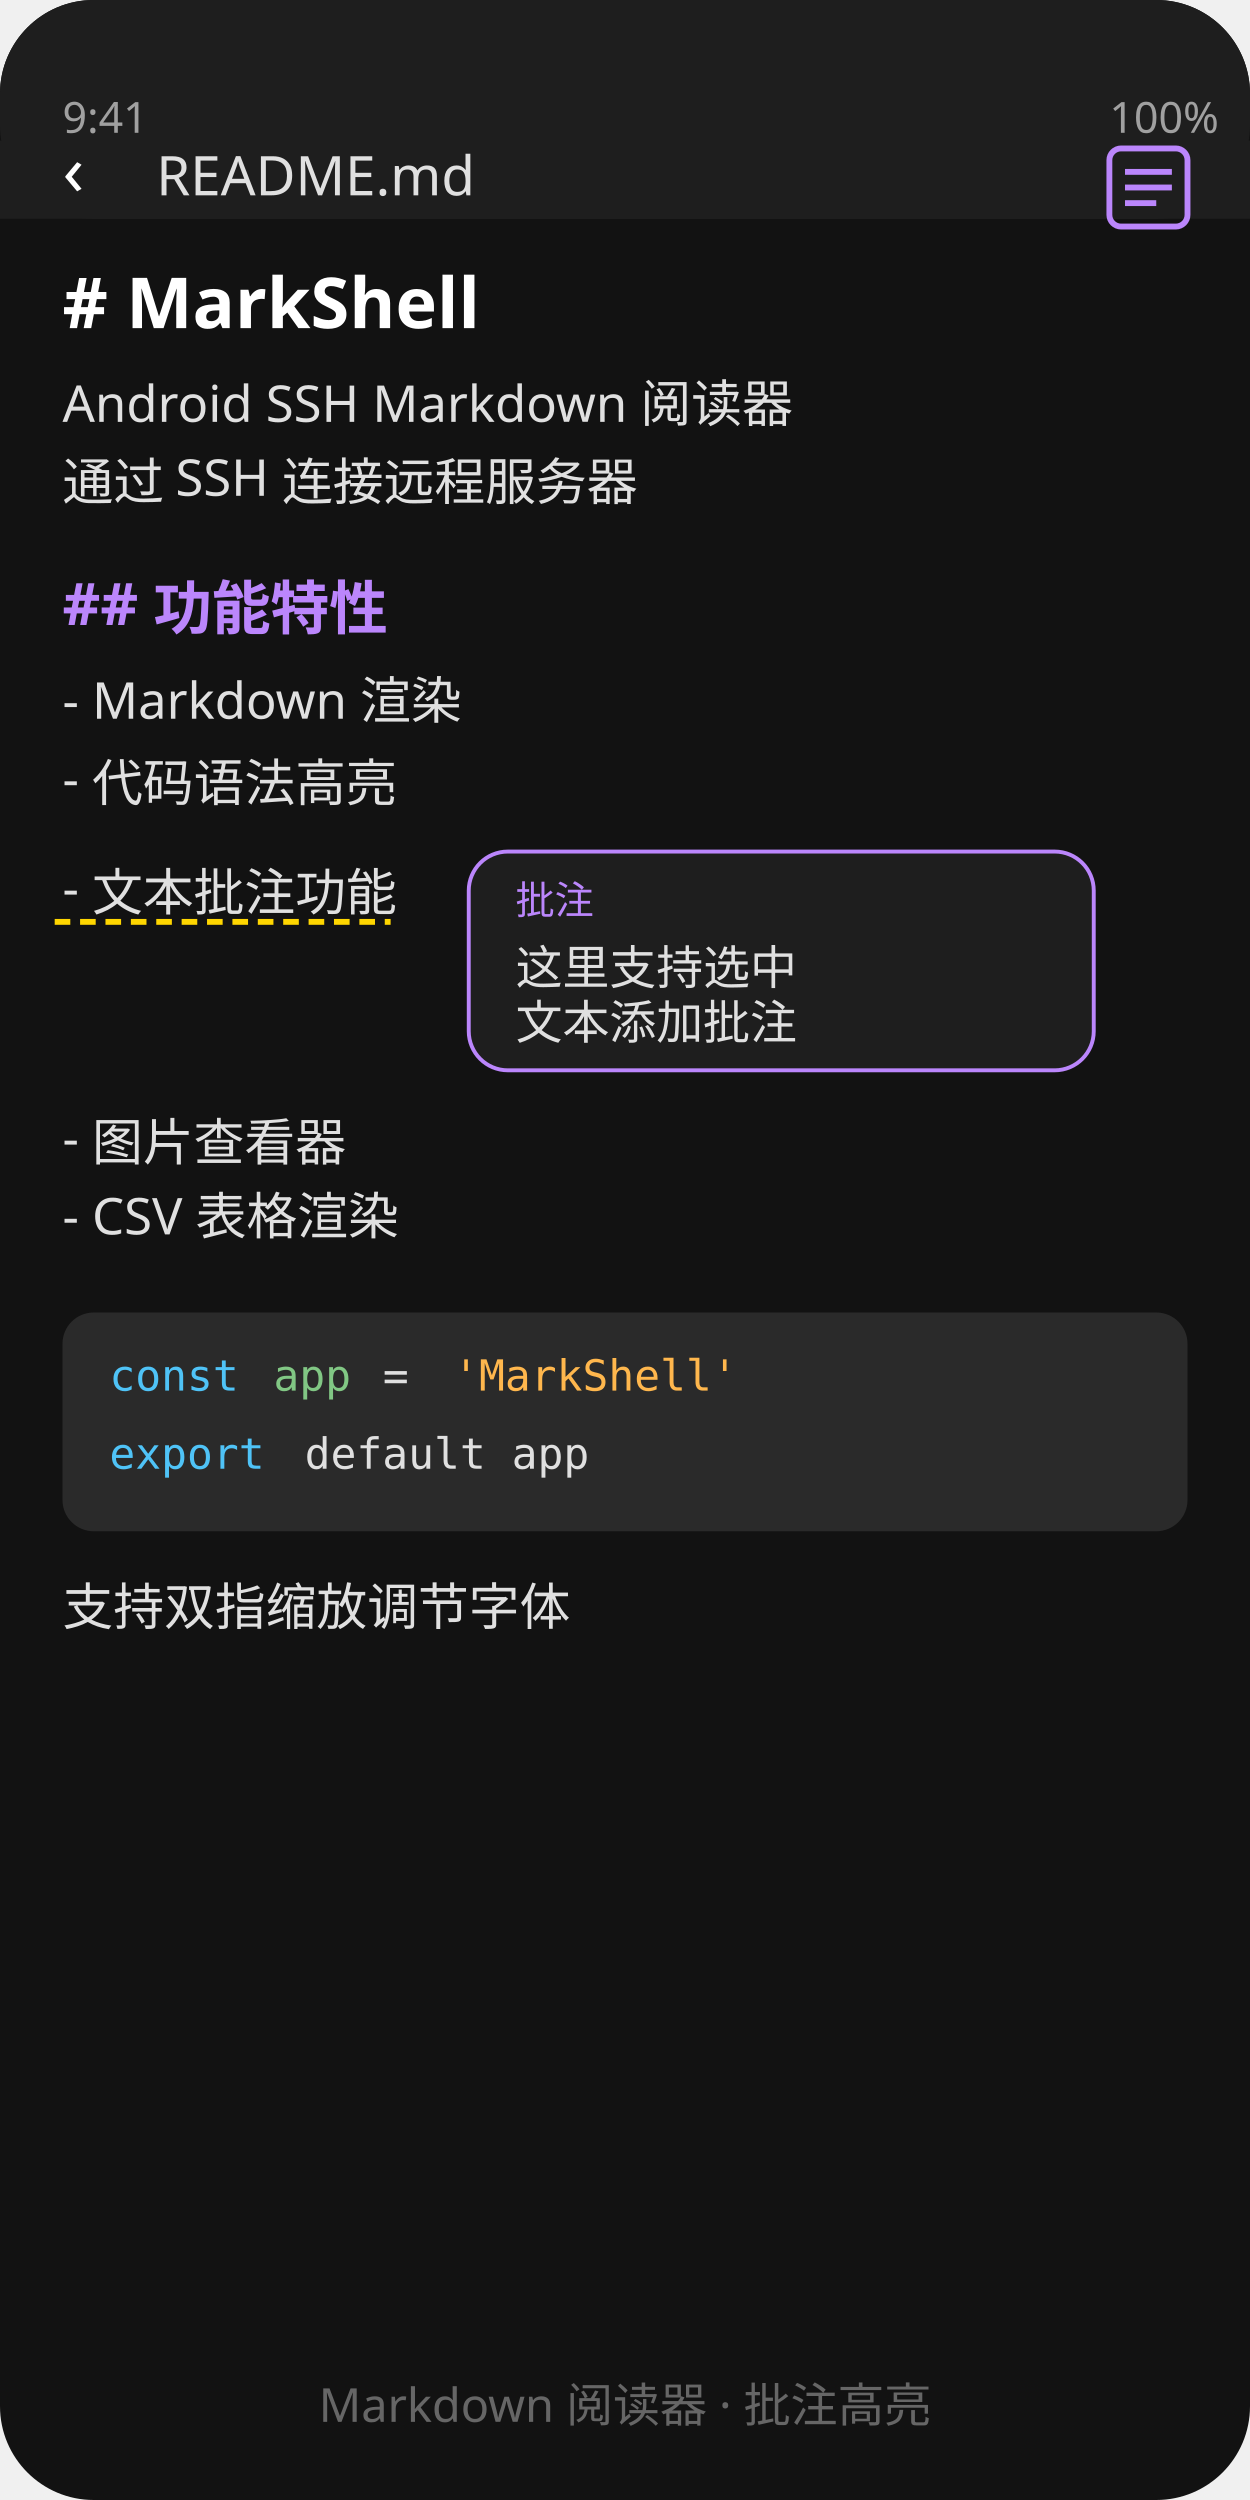
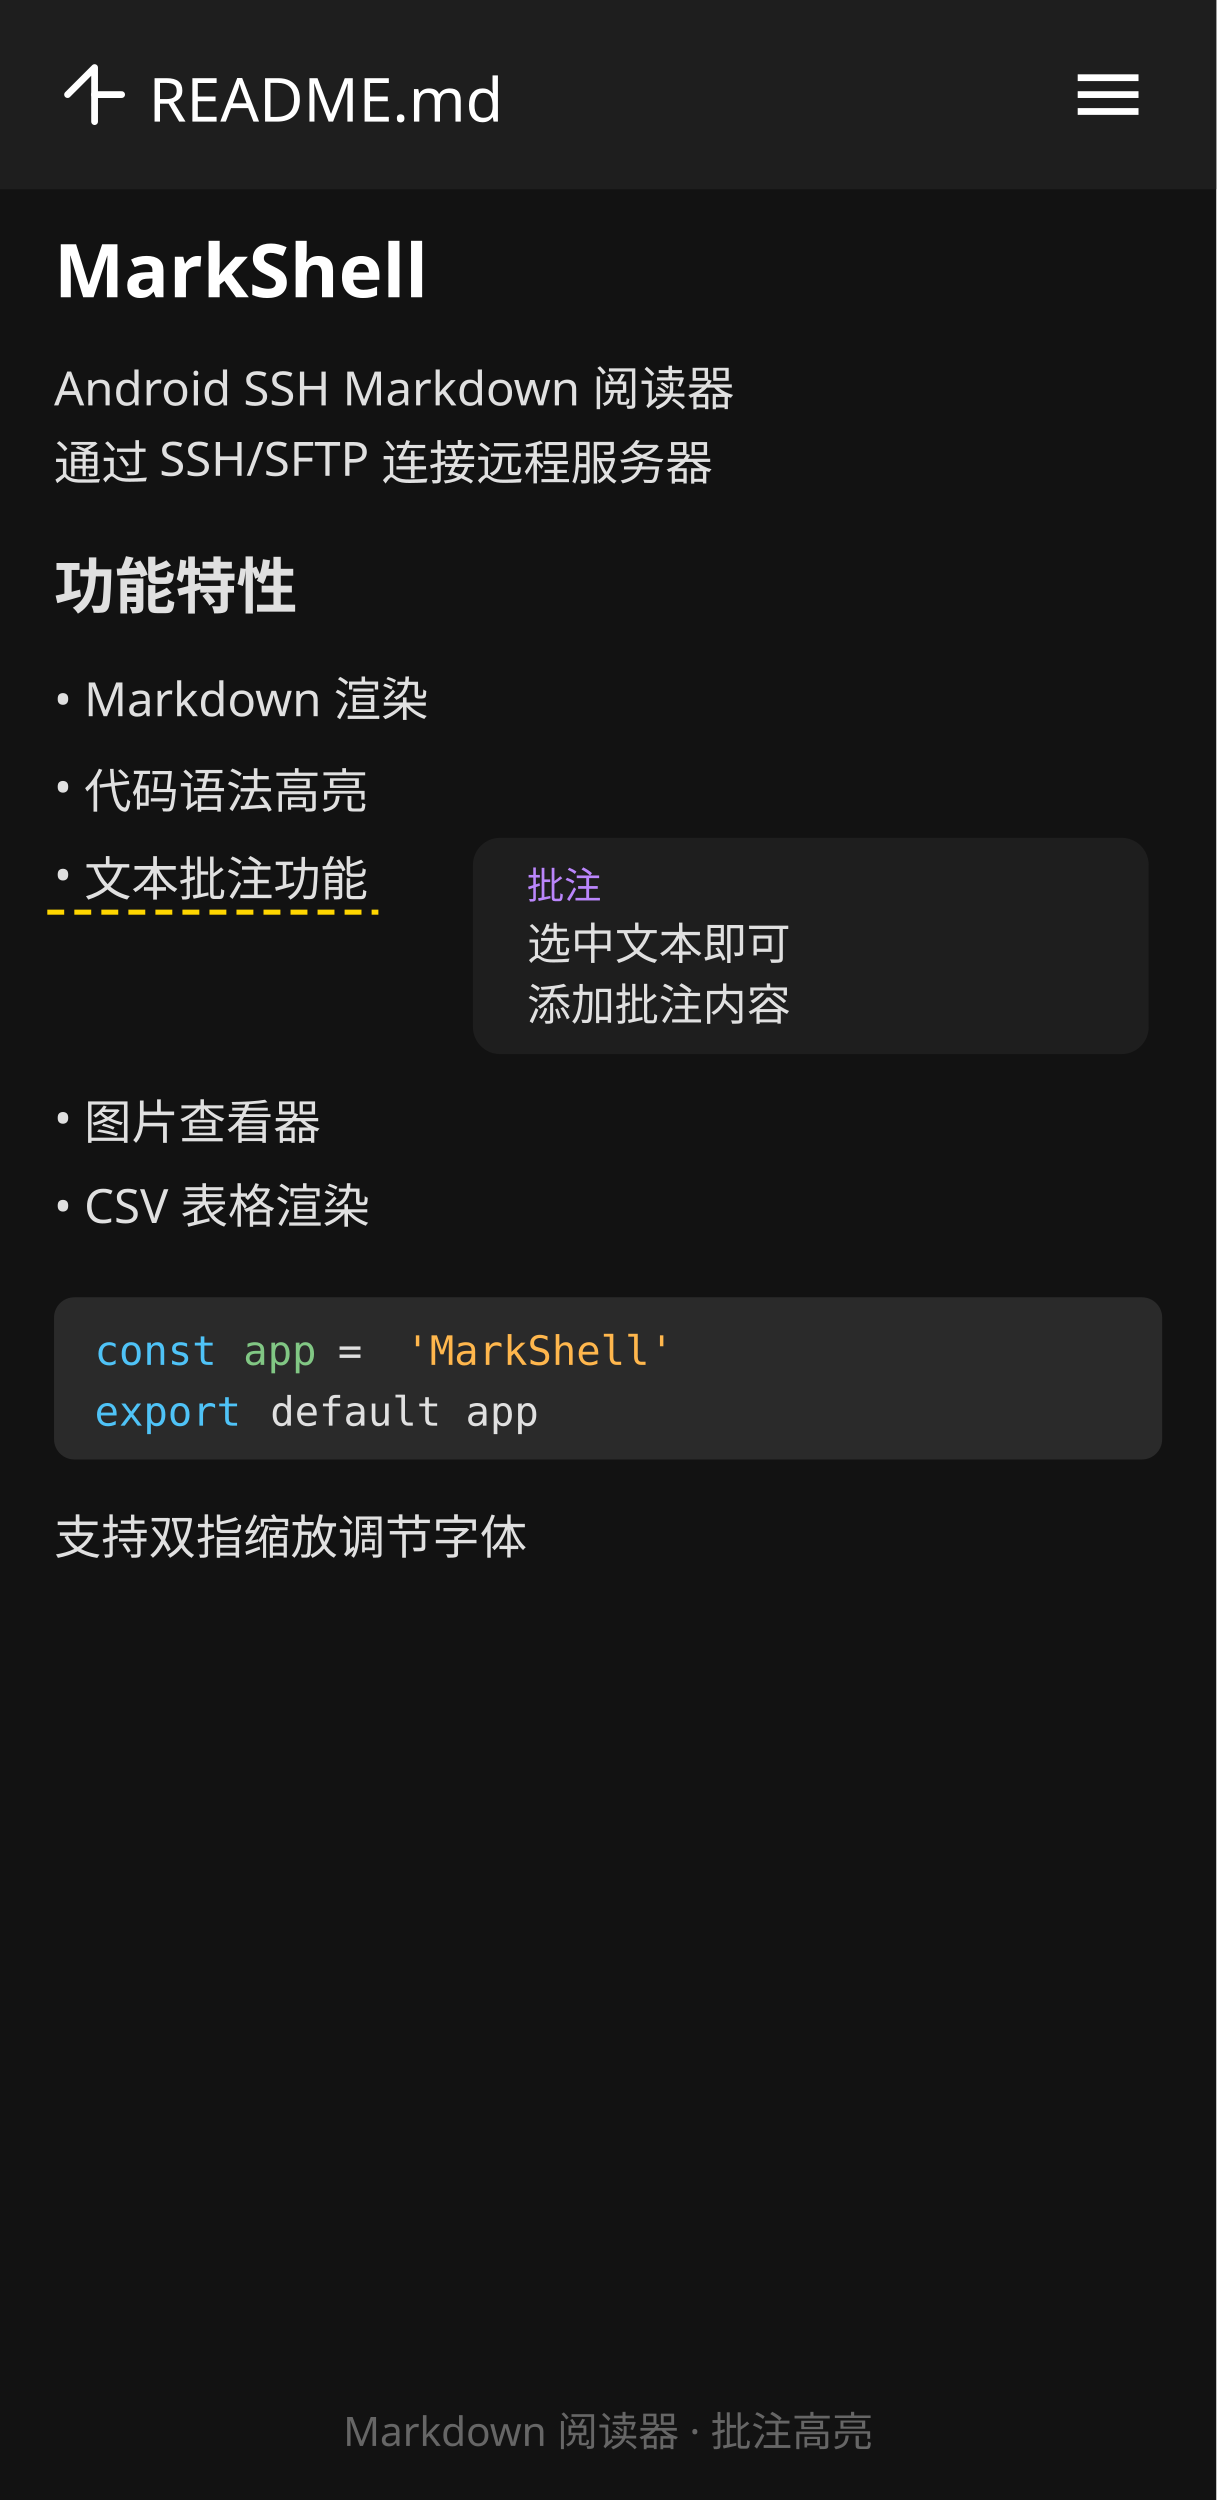
- <svg xmlns="http://www.w3.org/2000/svg" viewBox="0 0 320 640" width="320" height="640">
-   <rect x="0" y="0" width="320" height="640" rx="24" fill="#121212" />
-   <rect x="0" y="0" width="320" height="56" rx="24" fill="#1E1E1E" />
-   <rect x="0" y="36" width="320" height="20" fill="#1E1E1E" />
-   <text x="16" y="34" font-family="system-ui" font-size="11" fill="#A0A0A0">9:41</text>
-   <text x="284" y="34" font-family="system-ui" font-size="11" fill="#A0A0A0">100%</text>
-   <text x="16" y="50" font-family="system-ui" font-size="18" fill="#FFFFFF">‹</text>
-   <text x="40" y="50" font-family="system-ui" font-size="14" fill="#E0E0E0">README.md</text>
-   <rect x="284" y="38" width="20" height="20" rx="3" fill="none" stroke="#BB86FC" stroke-width="1.5" />
-   <line x1="288" y1="44" x2="300" y2="44" stroke="#BB86FC" stroke-width="1.5" />
-   <line x1="288" y1="48" x2="300" y2="48" stroke="#BB86FC" stroke-width="1.5" />
-   <line x1="288" y1="52" x2="296" y2="52" stroke="#BB86FC" stroke-width="1.5" />
-   <text x="16" y="84" font-family="system-ui" font-size="18" font-weight="bold" fill="#FFFFFF"># MarkShell</text>
-   <text x="16" y="108" font-family="system-ui" font-size="13" fill="#E0E0E0">Android SSH Markdown 阅读器</text>
-   <text x="16" y="128" font-family="system-ui" font-size="13" fill="#E0E0E0">通过 SSH 连接远程服务器</text>
-   <text x="16" y="160" font-family="system-ui" font-size="15" font-weight="bold" fill="#BB86FC">## 功能特性</text>
-   <text x="16" y="184" font-family="system-ui" font-size="13" fill="#E0E0E0">- Markdown 渲染</text>
-   <text x="16" y="204" font-family="system-ui" font-size="13" fill="#E0E0E0">- 代码语法高亮</text>
-   <text x="16" y="232" font-family="system-ui" font-size="13" fill="#E0E0E0">- 文本批注功能</text>
-   <line x1="14" y1="236" x2="100" y2="236" stroke="#FFD600" stroke-width="1.5" stroke-dasharray="4 2.5" />
-   <rect x="120" y="218" width="160" height="56" rx="10" fill="#1E1E1E" stroke="#BB86FC" stroke-width="1" />
-   <text x="132" y="234" font-family="system-ui" font-size="10" fill="#BB86FC">批注</text>
-   <text x="132" y="252" font-family="system-ui" font-size="12" fill="#E0E0E0">这里支持选中</text>
-   <text x="132" y="266" font-family="system-ui" font-size="12" fill="#E0E0E0">文本添加批注</text>
-   <text x="16" y="296" font-family="system-ui" font-size="13" fill="#E0E0E0">- 图片查看器</text>
-   <text x="16" y="316" font-family="system-ui" font-size="13" fill="#E0E0E0">- CSV 表格渲染</text>
-   <rect x="16" y="336" width="288" height="56" rx="8" fill="#2A2A2A" />
-   <text x="28" y="356" font-family="monospace" font-size="11" fill="#4FC3F7">const</text>
-   <text x="70" y="356" font-family="monospace" font-size="11" fill="#81C784">app</text>
-   <text x="98" y="356" font-family="monospace" font-size="11" fill="#E0E0E0">= </text>
-   <text x="116" y="356" font-family="monospace" font-size="11" fill="#FFB74D">'MarkShell'</text>
-   <text x="28" y="376" font-family="monospace" font-size="11" fill="#4FC3F7">export</text>
-   <text x="78" y="376" font-family="monospace" font-size="11" fill="#E0E0E0">default app</text>
-   <text x="16" y="416" font-family="system-ui" font-size="13" fill="#E0E0E0">支持双指缩放调节字体</text>
-   <text x="160" y="620" font-family="system-ui" font-size="12" fill="#666666" text-anchor="middle">Markdown 阅读器 · 批注高亮</text>
+ <svg xmlns="http://www.w3.org/2000/svg" viewBox="0 0 360 740" width="360" height="740">
+   <defs>
+     <style>
+       .bg { fill: #121212; }
+       .surface { fill: #1E1E1E; }
+     </style>
+   </defs>
+   <rect class="bg" width="360" height="740" />
+   <rect x="0" y="0" width="360" height="56" fill="#1E1E1E" />
+   <path d="M20,28 L28,20 L28,36" fill="none" stroke="#FFFFFF" stroke-width="2" stroke-linecap="round" stroke-linejoin="round" />
+   <path d="M28,28 L36,28" stroke="#FFFFFF" stroke-width="2" stroke-linecap="round" />
+   <text x="44" y="36" font-family="system-ui,sans-serif" font-size="18" fill="#FFFFFF">README.md</text>
+   <g transform="translate(316, 16)">
+     <path d="M3,18 h18 v-2 H3 v2 z m0,-5 h18 v-2 H3 v2 z m0,-7 v2 h18 V6 H3 z" fill="#FFFFFF" />
+   </g>
+   <text x="16" y="88" font-family="system-ui,sans-serif" font-size="22" font-weight="bold" fill="#FFFFFF">MarkShell</text>
+   <text x="16" y="120" font-family="system-ui,sans-serif" font-size="14" fill="#E0E0E0">Android SSH Markdown 阅读器</text>
+   <text x="16" y="142" font-family="system-ui,sans-serif" font-size="14" fill="#E0E0E0">通过 SSH/SFTP 连接远程服务器</text>
+   <text x="16" y="180" font-family="system-ui,sans-serif" font-size="18" font-weight="bold" fill="#E0E0E0">功能特性</text>
+   <text x="16" y="212" font-family="system-ui,sans-serif" font-size="14" fill="#E0E0E0">• Markdown 渲染</text>
+   <text x="16" y="238" font-family="system-ui,sans-serif" font-size="14" fill="#E0E0E0">• 代码语法高亮</text>
+   <text x="16" y="264" font-family="system-ui,sans-serif" font-size="14" fill="#E0E0E0">• 文本批注功能</text>
+   <line x1="14" y1="270" x2="112" y2="270" stroke="#FFD600" stroke-width="1.5" stroke-dasharray="5 3" />
+   <rect x="140" y="248" width="200" height="64" rx="8" fill="#1E1E1E" />
+   <text x="156" y="266" font-family="system-ui,sans-serif" font-size="11" fill="#BB86FC">批注</text>
+   <text x="156" y="284" font-family="system-ui,sans-serif" font-size="13" fill="#E0E0E0">选中文本即可</text>
+   <text x="156" y="302" font-family="system-ui,sans-serif" font-size="13" fill="#E0E0E0">添加批注内容</text>
+   <text x="16" y="336" font-family="system-ui,sans-serif" font-size="14" fill="#E0E0E0">• 图片查看器</text>
+   <text x="16" y="362" font-family="system-ui,sans-serif" font-size="14" fill="#E0E0E0">• CSV 表格渲染</text>
+   <rect x="16" y="384" width="328" height="48" rx="6" fill="#2A2A2A" />
+   <text x="28" y="404" font-family="monospace" font-size="12" fill="#4FC3F7">const</text>
+   <text x="72" y="404" font-family="monospace" font-size="12" fill="#81C784">app</text>
+   <text x="100" y="404" font-family="monospace" font-size="12" fill="#E0E0E0"> = </text>
+   <text x="120" y="404" font-family="monospace" font-size="12" fill="#FFB74D">'MarkShell'</text>
+   <text x="28" y="422" font-family="monospace" font-size="12" fill="#4FC3F7">export</text>
+   <text x="80" y="422" font-family="monospace" font-size="12" fill="#E0E0E0">default app</text>
+   <text x="16" y="460" font-family="system-ui,sans-serif" font-size="14" fill="#E0E0E0">支持双指缩放调节字体</text>
+   <text x="180" y="724" font-family="system-ui,sans-serif" font-size="12" fill="#666666" text-anchor="middle">Markdown 阅读器 · 批注高亮</text>
</svg>
